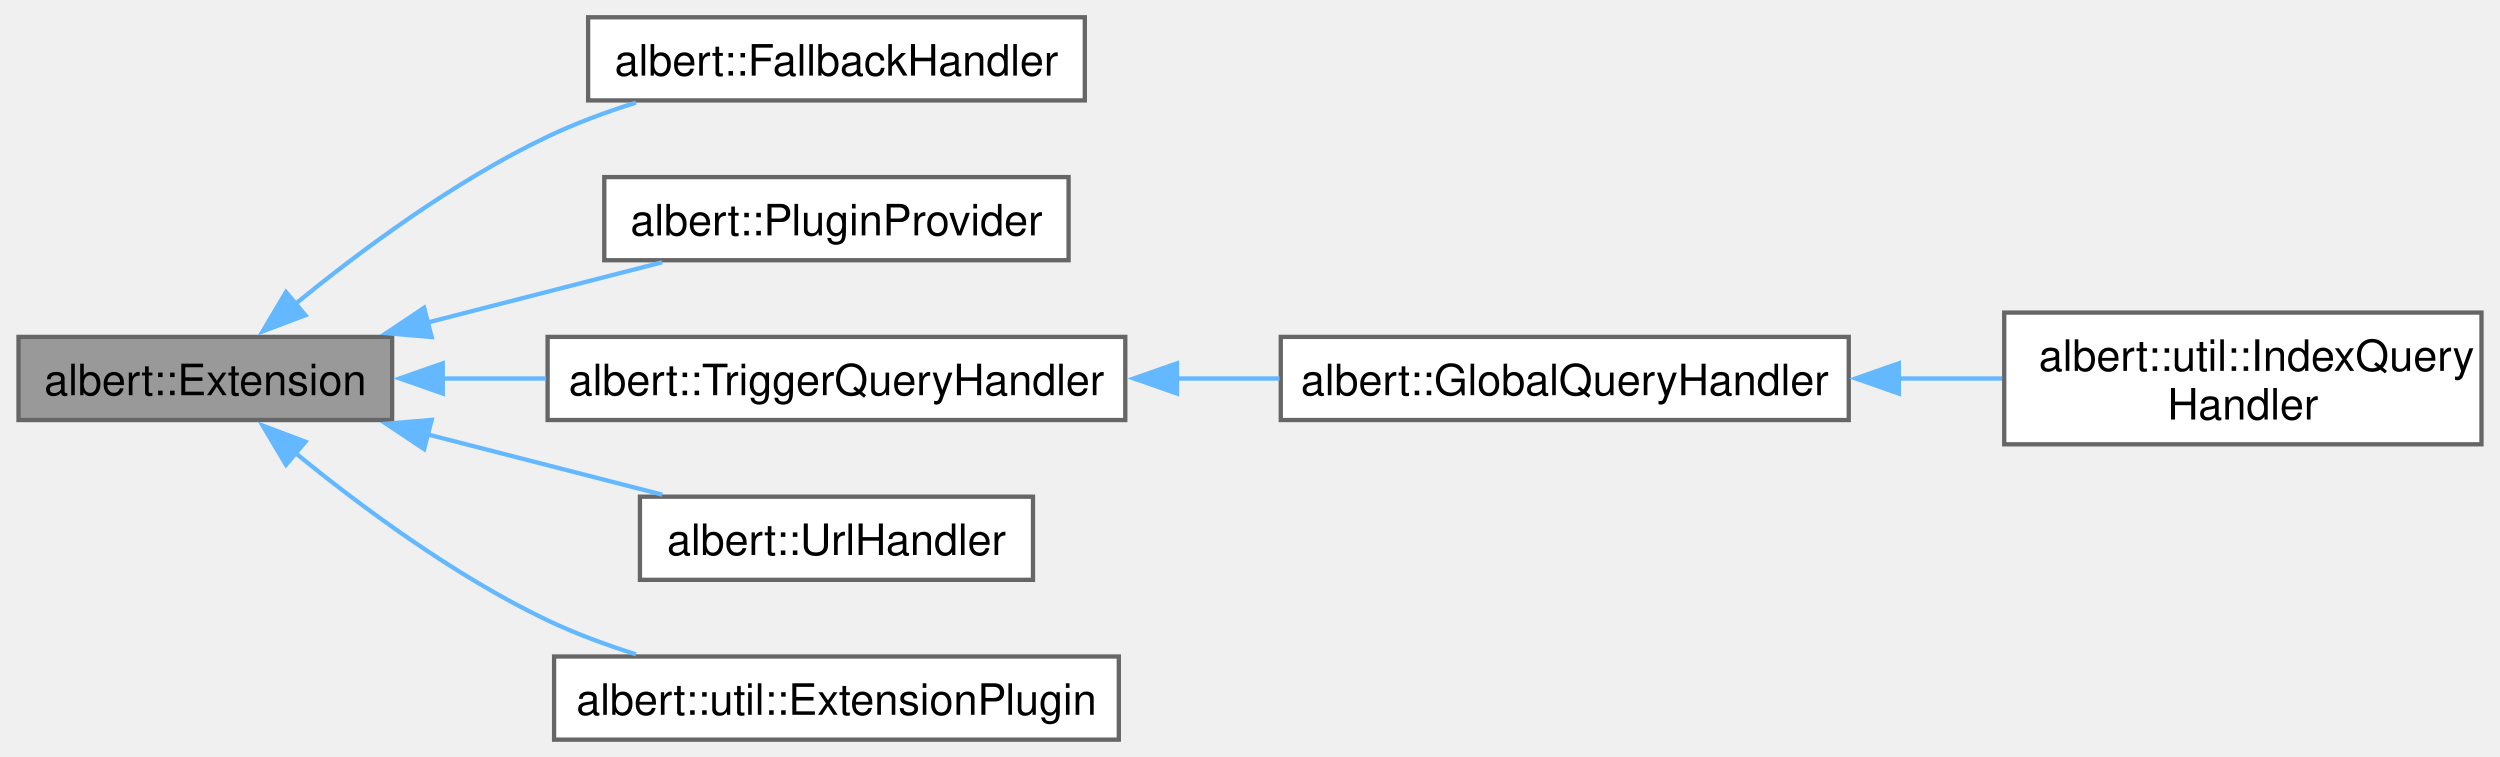
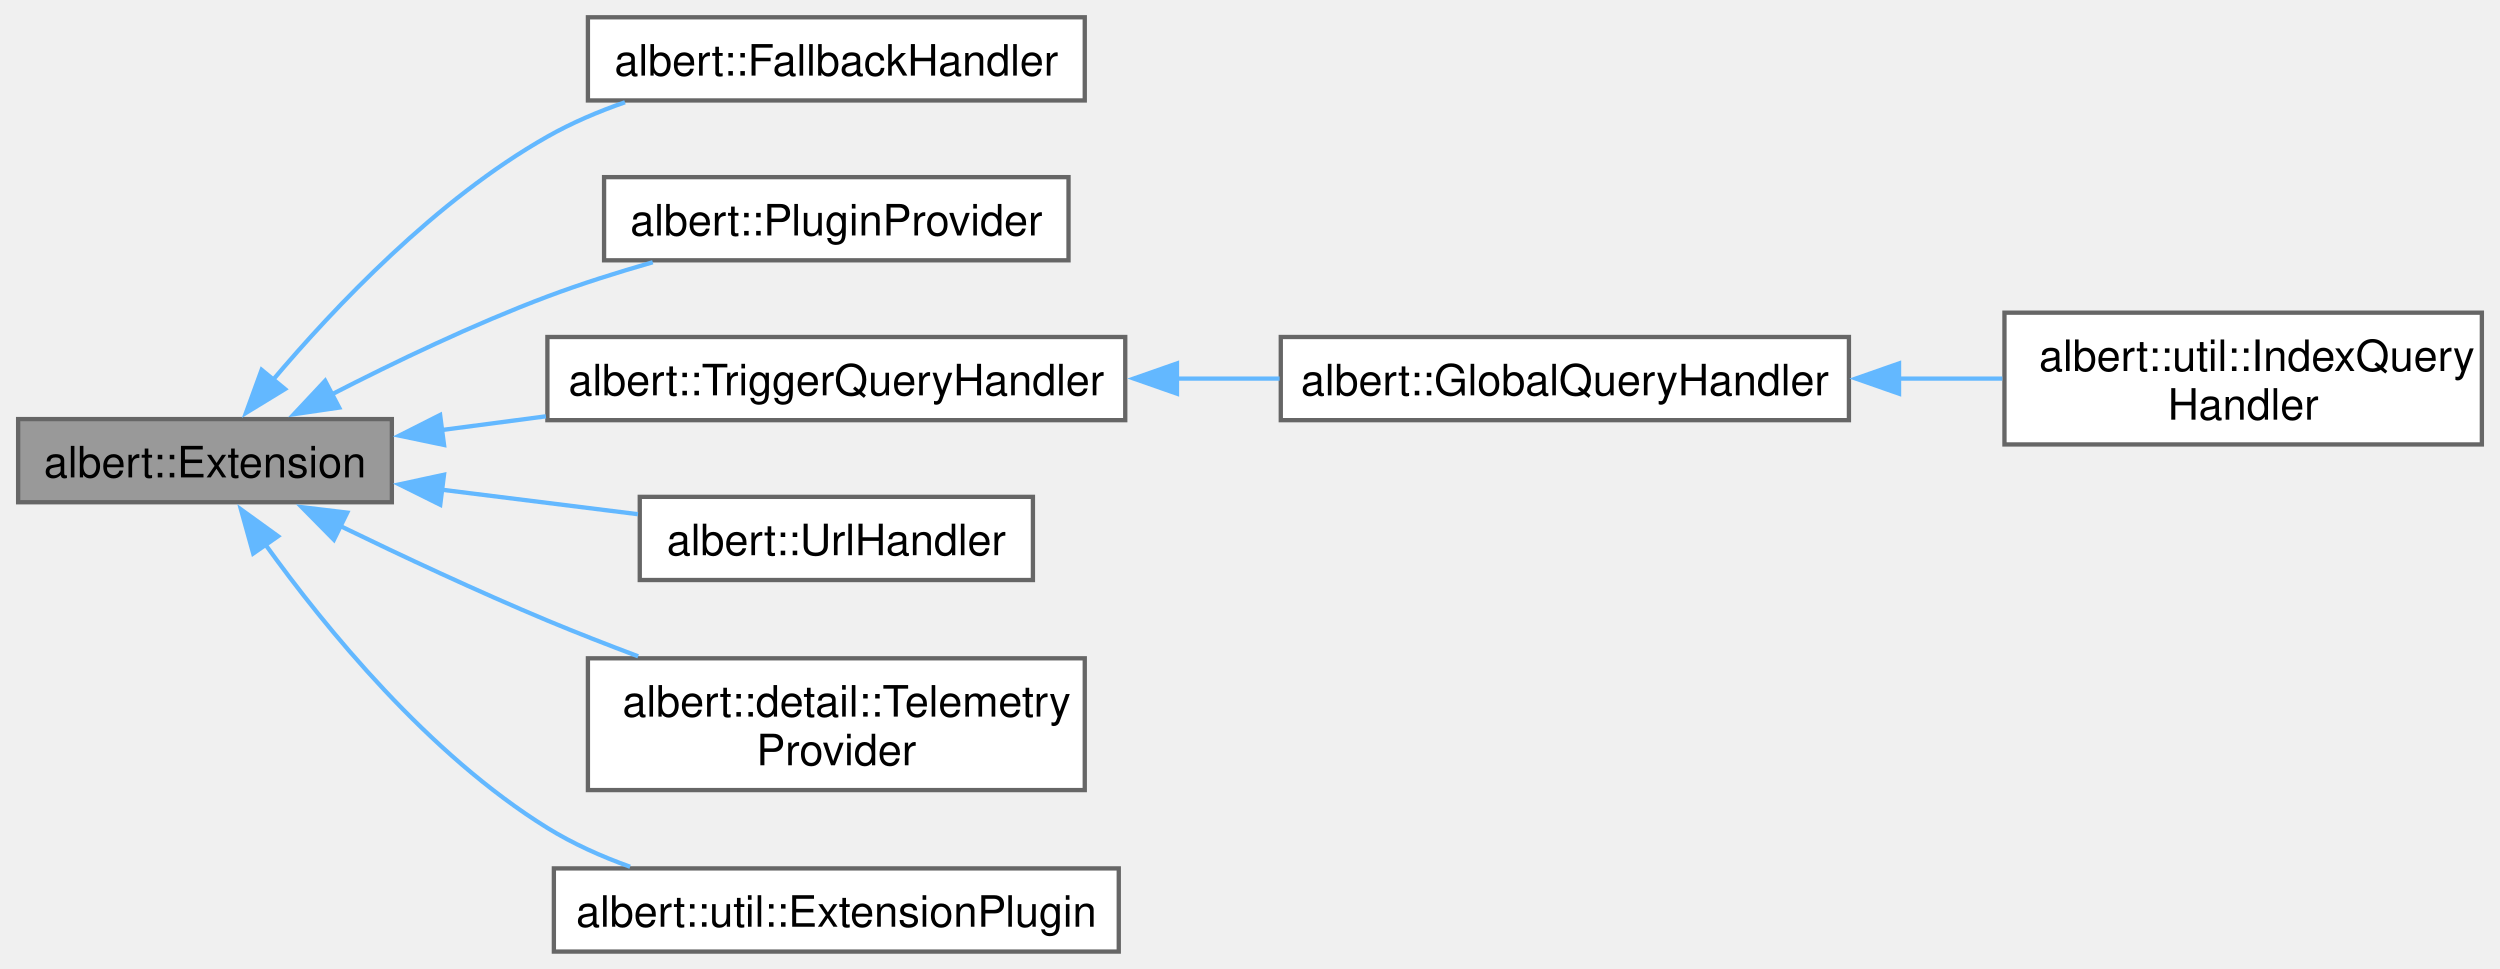
- <svg xmlns="http://www.w3.org/2000/svg" xmlns:xlink="http://www.w3.org/1999/xlink" width="578pt" height="175pt" viewBox="0.00 0.00 578.25 175.25">
-   <g id="graph0" class="graph" transform="scale(1 1) rotate(0) translate(4 171.25)">
+ <svg xmlns="http://www.w3.org/2000/svg" xmlns:xlink="http://www.w3.org/1999/xlink" width="578pt" height="224pt" viewBox="0.00 0.00 578.25 224.25">
+   <g id="graph0" class="graph" transform="scale(1 1) rotate(0) translate(4 220.25)">
    <g id="Node000001" class="node">
      <g id="a_Node000001">
        <a xlink:title="Abstract extension class.">
-           <polygon fill="#999999" stroke="#666666" points="86.5,-93.25 0,-93.25 0,-74 86.5,-74 86.5,-93.25" />
-           <text text-anchor="middle" x="43.25" y="-79.75" font-family="Helvetica,sans-Serif" font-size="10.00">albert::Extension</text>
+           <polygon fill="#999999" stroke="#666666" points="86.5,-123.25 0,-123.25 0,-104 86.5,-104 86.5,-123.25" />
+           <text text-anchor="middle" x="43.25" y="-109.75" font-family="Helvetica,sans-Serif" font-size="10.00">albert::Extension</text>
        </a>
      </g>
    </g>
    <g id="Node000002" class="node">
      <g id="a_Node000002">
        <a xlink:href="classalbert_1_1FallbackHandler.html" target="_top" xlink:title="Abstract fallback provider.">
-           <polygon fill="white" stroke="#666666" points="246.88,-167.25 131.88,-167.25 131.88,-148 246.88,-148 246.88,-167.25" />
-           <text text-anchor="middle" x="189.38" y="-153.75" font-family="Helvetica,sans-Serif" font-size="10.00">albert::FallbackHandler</text>
+           <polygon fill="white" stroke="#666666" points="246.88,-216.25 131.88,-216.25 131.88,-197 246.88,-197 246.88,-216.25" />
+           <text text-anchor="middle" x="189.38" y="-202.75" font-family="Helvetica,sans-Serif" font-size="10.00">albert::FallbackHandler</text>
        </a>
      </g>
    </g>
    <g id="edge1_Node000001_Node000002" class="edge">
      <g id="a_edge1_Node000001_Node000002">
        <a xlink:title=" ">
-           <path fill="none" stroke="#63b8ff" d="M63.83,-100.66C78.96,-113.03 100.89,-129.35 122.5,-139.62 128.92,-142.68 135.96,-145.29 142.96,-147.5" />
-           <polygon fill="#63b8ff" stroke="#63b8ff" points="66.43,-98.27 56.52,-94.53 61.93,-103.63 66.43,-98.27" />
+           <path fill="none" stroke="#63b8ff" d="M58.79,-132.09C73.21,-149.17 96.81,-174.07 122.5,-188.62 128.07,-191.78 134.22,-194.41 140.46,-196.58" />
+           <polygon fill="#63b8ff" stroke="#63b8ff" points="61.77,-130.2 52.73,-124.68 56.36,-134.64 61.77,-130.2" />
        </a>
      </g>
    </g>
    <g id="Node000003" class="node">
      <g id="a_Node000003">
        <a xlink:href="classalbert_1_1PluginProvider.html" target="_top" xlink:title="Plugin provider interface class.">
-           <polygon fill="white" stroke="#666666" points="243.12,-130.25 135.62,-130.25 135.62,-111 243.12,-111 243.12,-130.25" />
-           <text text-anchor="middle" x="189.38" y="-116.75" font-family="Helvetica,sans-Serif" font-size="10.00">albert::PluginProvider</text>
+           <polygon fill="white" stroke="#666666" points="243.12,-179.25 135.62,-179.25 135.62,-160 243.12,-160 243.12,-179.25" />
+           <text text-anchor="middle" x="189.38" y="-165.75" font-family="Helvetica,sans-Serif" font-size="10.00">albert::PluginProvider</text>
        </a>
      </g>
    </g>
    <g id="edge2_Node000001_Node000003" class="edge">
      <g id="a_edge2_Node000001_Node000003">
        <a xlink:title=" ">
-           <path fill="none" stroke="#63b8ff" d="M94.72,-96.58C112.53,-101.15 132.28,-106.23 149.04,-110.53" />
-           <polygon fill="#63b8ff" stroke="#63b8ff" points="95.66,-93.21 85.1,-94.11 93.91,-99.99 95.66,-93.21" />
+           <path fill="none" stroke="#63b8ff" d="M72.42,-128.88C87.07,-136.4 105.44,-145.21 122.5,-151.62 130.27,-154.54 138.71,-157.21 146.89,-159.55" />
+           <polygon fill="#63b8ff" stroke="#63b8ff" points="74.3,-125.91 63.82,-124.38 71.06,-132.11 74.3,-125.91" />
        </a>
      </g>
    </g>
    <g id="Node000004" class="node">
      <g id="a_Node000004">
        <a xlink:href="classalbert_1_1TriggerQueryHandler.html" target="_top" xlink:title="Abstract trigger query handler.">
-           <polygon fill="white" stroke="#666666" points="256.25,-93.25 122.5,-93.25 122.5,-74 256.25,-74 256.25,-93.25" />
-           <text text-anchor="middle" x="189.38" y="-79.75" font-family="Helvetica,sans-Serif" font-size="10.00">albert::TriggerQueryHandler</text>
+           <polygon fill="white" stroke="#666666" points="256.25,-142.25 122.5,-142.25 122.5,-123 256.25,-123 256.25,-142.25" />
+           <text text-anchor="middle" x="189.38" y="-128.75" font-family="Helvetica,sans-Serif" font-size="10.00">albert::TriggerQueryHandler</text>
        </a>
      </g>
    </g>
    <g id="edge3_Node000001_Node000004" class="edge">
      <g id="a_edge3_Node000001_Node000004">
        <a xlink:title=" ">
-           <path fill="none" stroke="#63b8ff" d="M97.99,-83.62C105.87,-83.62 114.06,-83.62 122.15,-83.62" />
-           <polygon fill="#63b8ff" stroke="#63b8ff" points="98.23,-80.13 88.23,-83.63 98.23,-87.13 98.23,-80.13" />
+           <path fill="none" stroke="#63b8ff" d="M97.99,-120.71C105.87,-121.75 114.06,-122.83 122.15,-123.89" />
+           <polygon fill="#63b8ff" stroke="#63b8ff" points="98.58,-117.26 88.21,-119.42 97.67,-124.2 98.58,-117.26" />
        </a>
      </g>
    </g>
    <g id="Node000007" class="node">
      <g id="a_Node000007">
        <a xlink:href="classalbert_1_1UrlHandler.html" target="_top" xlink:title="Albert scheme URL handler interface.">
-           <polygon fill="white" stroke="#666666" points="234.88,-56.25 143.88,-56.25 143.88,-37 234.88,-37 234.88,-56.25" />
-           <text text-anchor="middle" x="189.38" y="-42.75" font-family="Helvetica,sans-Serif" font-size="10.00">albert::UrlHandler</text>
+           <polygon fill="white" stroke="#666666" points="234.88,-105.25 143.88,-105.25 143.88,-86 234.88,-86 234.88,-105.25" />
+           <text text-anchor="middle" x="189.38" y="-91.75" font-family="Helvetica,sans-Serif" font-size="10.00">albert::UrlHandler</text>
        </a>
      </g>
    </g>
    <g id="edge6_Node000001_Node000007" class="edge">
      <g id="a_edge6_Node000001_Node000007">
        <a xlink:title=" ">
-           <path fill="none" stroke="#63b8ff" d="M94.72,-70.67C112.53,-66.1 132.28,-61.02 149.04,-56.72" />
-           <polygon fill="#63b8ff" stroke="#63b8ff" points="93.91,-67.26 85.1,-73.14 95.66,-74.04 93.91,-67.26" />
+           <path fill="none" stroke="#63b8ff" d="M97.91,-106.92C112.9,-105.05 129.03,-103.04 143.46,-101.23" />
+           <polygon fill="#63b8ff" stroke="#63b8ff" points="97.7,-103.42 88.21,-108.13 98.57,-110.37 97.7,-103.42" />
        </a>
      </g>
    </g>
    <g id="Node000008" class="node">
      <g id="a_Node000008">
+         <a xlink:href="classalbert_1_1detail_1_1TelemetryProvider.html" target="_top" xlink:title=" ">
+           <polygon fill="white" stroke="#666666" points="246.88,-67.88 131.88,-67.88 131.88,-37.38 246.88,-37.38 246.88,-67.88" />
+           <text text-anchor="start" x="139.88" y="-54.38" font-family="Helvetica,sans-Serif" font-size="10.00">albert::detail::Telemetry</text>
+           <text text-anchor="middle" x="189.38" y="-43.12" font-family="Helvetica,sans-Serif" font-size="10.00">Provider</text>
+         </a>
+       </g>
+     </g>
+     <g id="edge7_Node000001_Node000008" class="edge">
+       <g id="a_edge7_Node000001_Node000008">
+         <a xlink:title=" ">
+           <path fill="none" stroke="#63b8ff" d="M74.6,-98.48C88.98,-91.5 106.48,-83.32 122.5,-76.62 129.24,-73.81 136.44,-71 143.51,-68.34" />
+           <polygon fill="#63b8ff" stroke="#63b8ff" points="73.09,-95.32 65.65,-102.86 76.17,-101.6 73.09,-95.32" />
+         </a>
+       </g>
+     </g>
+     <g id="Node000009" class="node">
+       <g id="a_Node000009">
        <a xlink:href="classalbert_1_1util_1_1ExtensionPlugin.html" target="_top" xlink:title="Convenience base class for extension plugins.">
          <polygon fill="white" stroke="#666666" points="254.75,-19.25 124,-19.25 124,0 254.75,0 254.75,-19.25" />
          <text text-anchor="middle" x="189.38" y="-5.75" font-family="Helvetica,sans-Serif" font-size="10.00">albert::util::ExtensionPlugin</text>
        </a>
      </g>
    </g>
-     <g id="edge7_Node000001_Node000008" class="edge">
-       <g id="a_edge7_Node000001_Node000008">
+     <g id="edge8_Node000001_Node000009" class="edge">
+       <g id="a_edge8_Node000001_Node000009">
        <a xlink:title=" ">
-           <path fill="none" stroke="#63b8ff" d="M63.83,-66.59C78.96,-54.22 100.89,-37.9 122.5,-27.62 128.92,-24.57 135.96,-21.96 142.96,-19.75" />
-           <polygon fill="#63b8ff" stroke="#63b8ff" points="61.93,-63.62 56.52,-72.72 66.43,-68.98 61.93,-63.62" />
+           <path fill="none" stroke="#63b8ff" d="M57.22,-94.23C71.15,-74.87 95.02,-45.61 122.5,-28.62 128.37,-24.99 134.96,-22.03 141.65,-19.63" />
+           <polygon fill="#63b8ff" stroke="#63b8ff" points="54.41,-92.14 51.57,-102.34 60.16,-96.14 54.41,-92.14" />
        </a>
      </g>
    </g>
    <g id="Node000005" class="node">
      <g id="a_Node000005">
        <a xlink:href="classalbert_1_1GlobalQueryHandler.html" target="_top" xlink:title="Abstract global query handler.">
-           <polygon fill="white" stroke="#666666" points="423.75,-93.25 292.25,-93.25 292.25,-74 423.75,-74 423.75,-93.25" />
-           <text text-anchor="middle" x="358" y="-79.75" font-family="Helvetica,sans-Serif" font-size="10.00">albert::GlobalQueryHandler</text>
+           <polygon fill="white" stroke="#666666" points="423.75,-142.25 292.25,-142.25 292.25,-123 423.75,-123 423.75,-142.25" />
+           <text text-anchor="middle" x="358" y="-128.75" font-family="Helvetica,sans-Serif" font-size="10.00">albert::GlobalQueryHandler</text>
        </a>
      </g>
    </g>
    <g id="edge4_Node000004_Node000005" class="edge">
      <g id="a_edge4_Node000004_Node000005">
        <a xlink:title=" ">
-           <path fill="none" stroke="#63b8ff" d="M267.98,-83.62C276.01,-83.62 284.11,-83.62 291.98,-83.62" />
-           <polygon fill="#63b8ff" stroke="#63b8ff" points="268.22,-80.13 258.22,-83.63 268.22,-87.13 268.22,-80.13" />
+           <path fill="none" stroke="#63b8ff" d="M267.98,-132.62C276.01,-132.62 284.11,-132.62 291.98,-132.62" />
+           <polygon fill="#63b8ff" stroke="#63b8ff" points="268.22,-129.13 258.22,-132.63 268.22,-136.13 268.22,-129.13" />
        </a>
      </g>
    </g>
    <g id="Node000006" class="node">
      <g id="a_Node000006">
        <a xlink:href="classalbert_1_1util_1_1IndexQueryHandler.html" target="_top" xlink:title="Index query handler class.">
-           <polygon fill="white" stroke="#666666" points="570.25,-98.88 459.75,-98.88 459.75,-68.38 570.25,-68.38 570.25,-98.88" />
-           <text text-anchor="start" x="467.75" y="-85.38" font-family="Helvetica,sans-Serif" font-size="10.00">albert::util::IndexQuery</text>
-           <text text-anchor="middle" x="515" y="-74.12" font-family="Helvetica,sans-Serif" font-size="10.00">Handler</text>
+           <polygon fill="white" stroke="#666666" points="570.25,-147.88 459.75,-147.88 459.75,-117.38 570.25,-117.38 570.25,-147.88" />
+           <text text-anchor="start" x="467.75" y="-134.38" font-family="Helvetica,sans-Serif" font-size="10.00">albert::util::IndexQuery</text>
+           <text text-anchor="middle" x="515" y="-123.12" font-family="Helvetica,sans-Serif" font-size="10.00">Handler</text>
        </a>
      </g>
    </g>
    <g id="edge5_Node000005_Node000006" class="edge">
      <g id="a_edge5_Node000005_Node000006">
        <a xlink:title=" ">
-           <path fill="none" stroke="#63b8ff" d="M435.24,-83.62C443.34,-83.62 451.47,-83.62 459.25,-83.62" />
-           <polygon fill="#63b8ff" stroke="#63b8ff" points="435.35,-80.13 425.35,-83.63 435.35,-87.13 435.35,-80.13" />
+           <path fill="none" stroke="#63b8ff" d="M435.24,-132.62C443.34,-132.62 451.47,-132.62 459.25,-132.62" />
+           <polygon fill="#63b8ff" stroke="#63b8ff" points="435.35,-129.13 425.35,-132.63 435.35,-136.13 435.35,-129.13" />
        </a>
      </g>
    </g>
  </g>
</svg>
